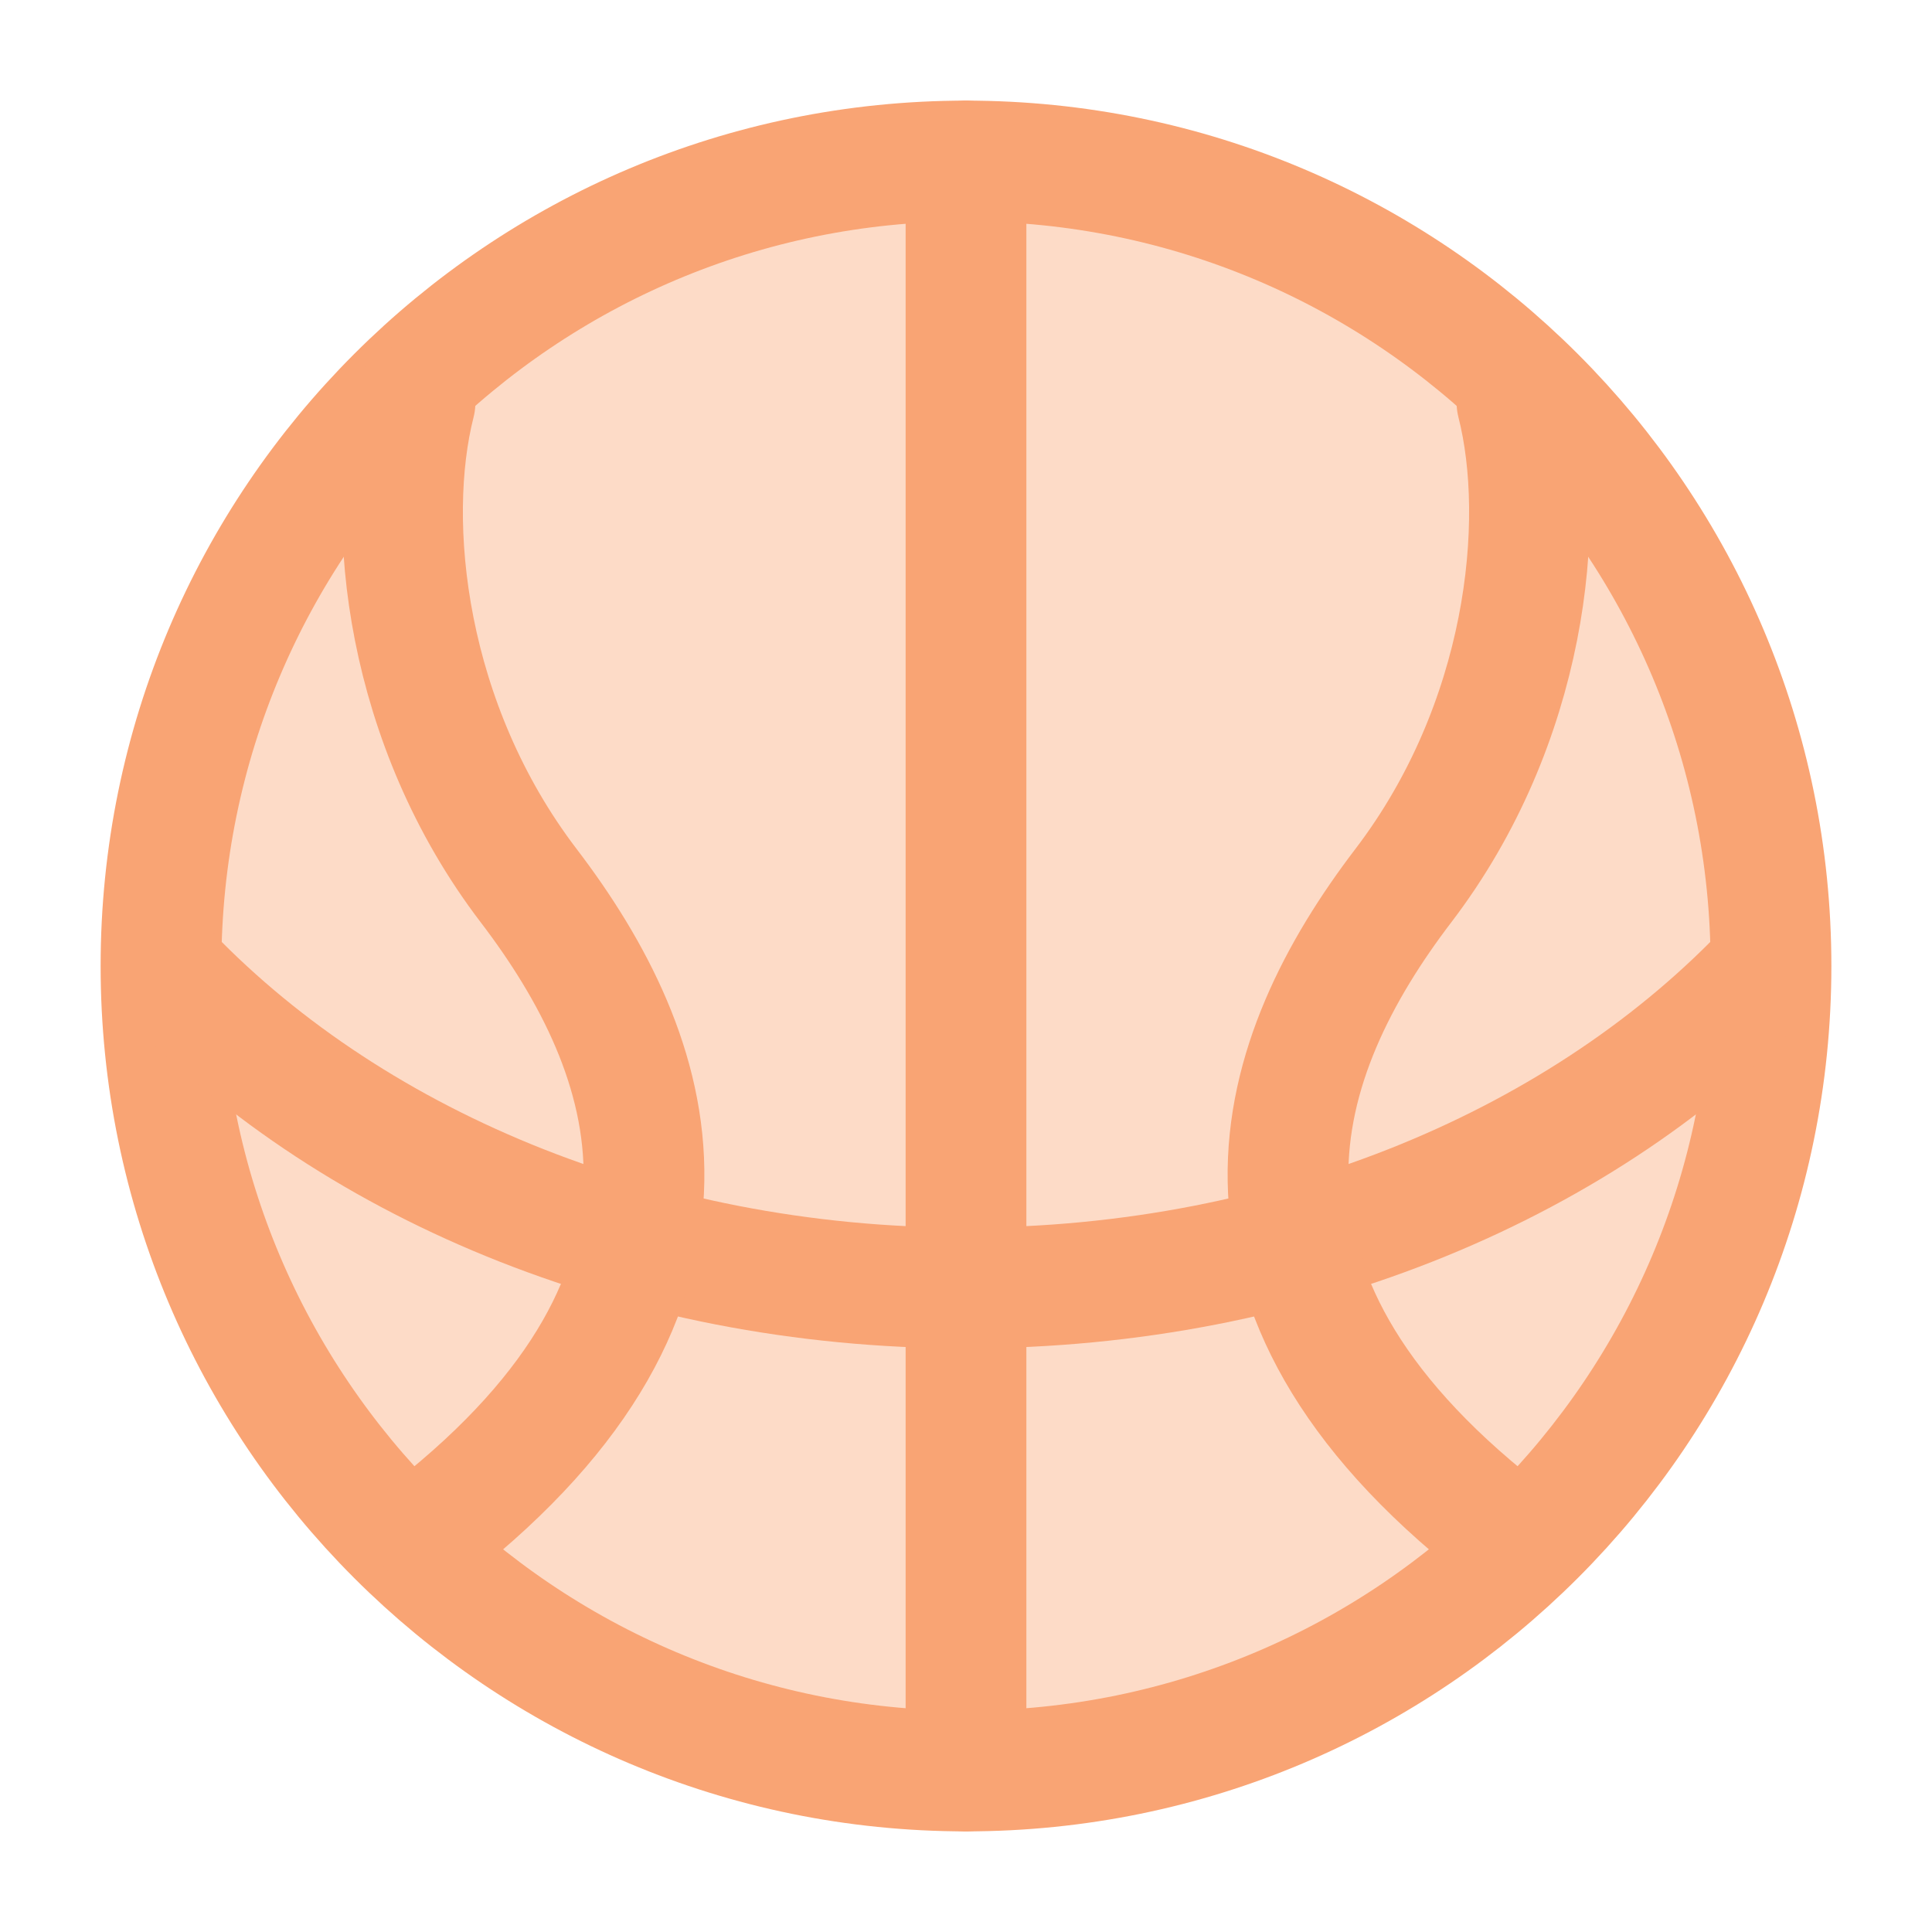
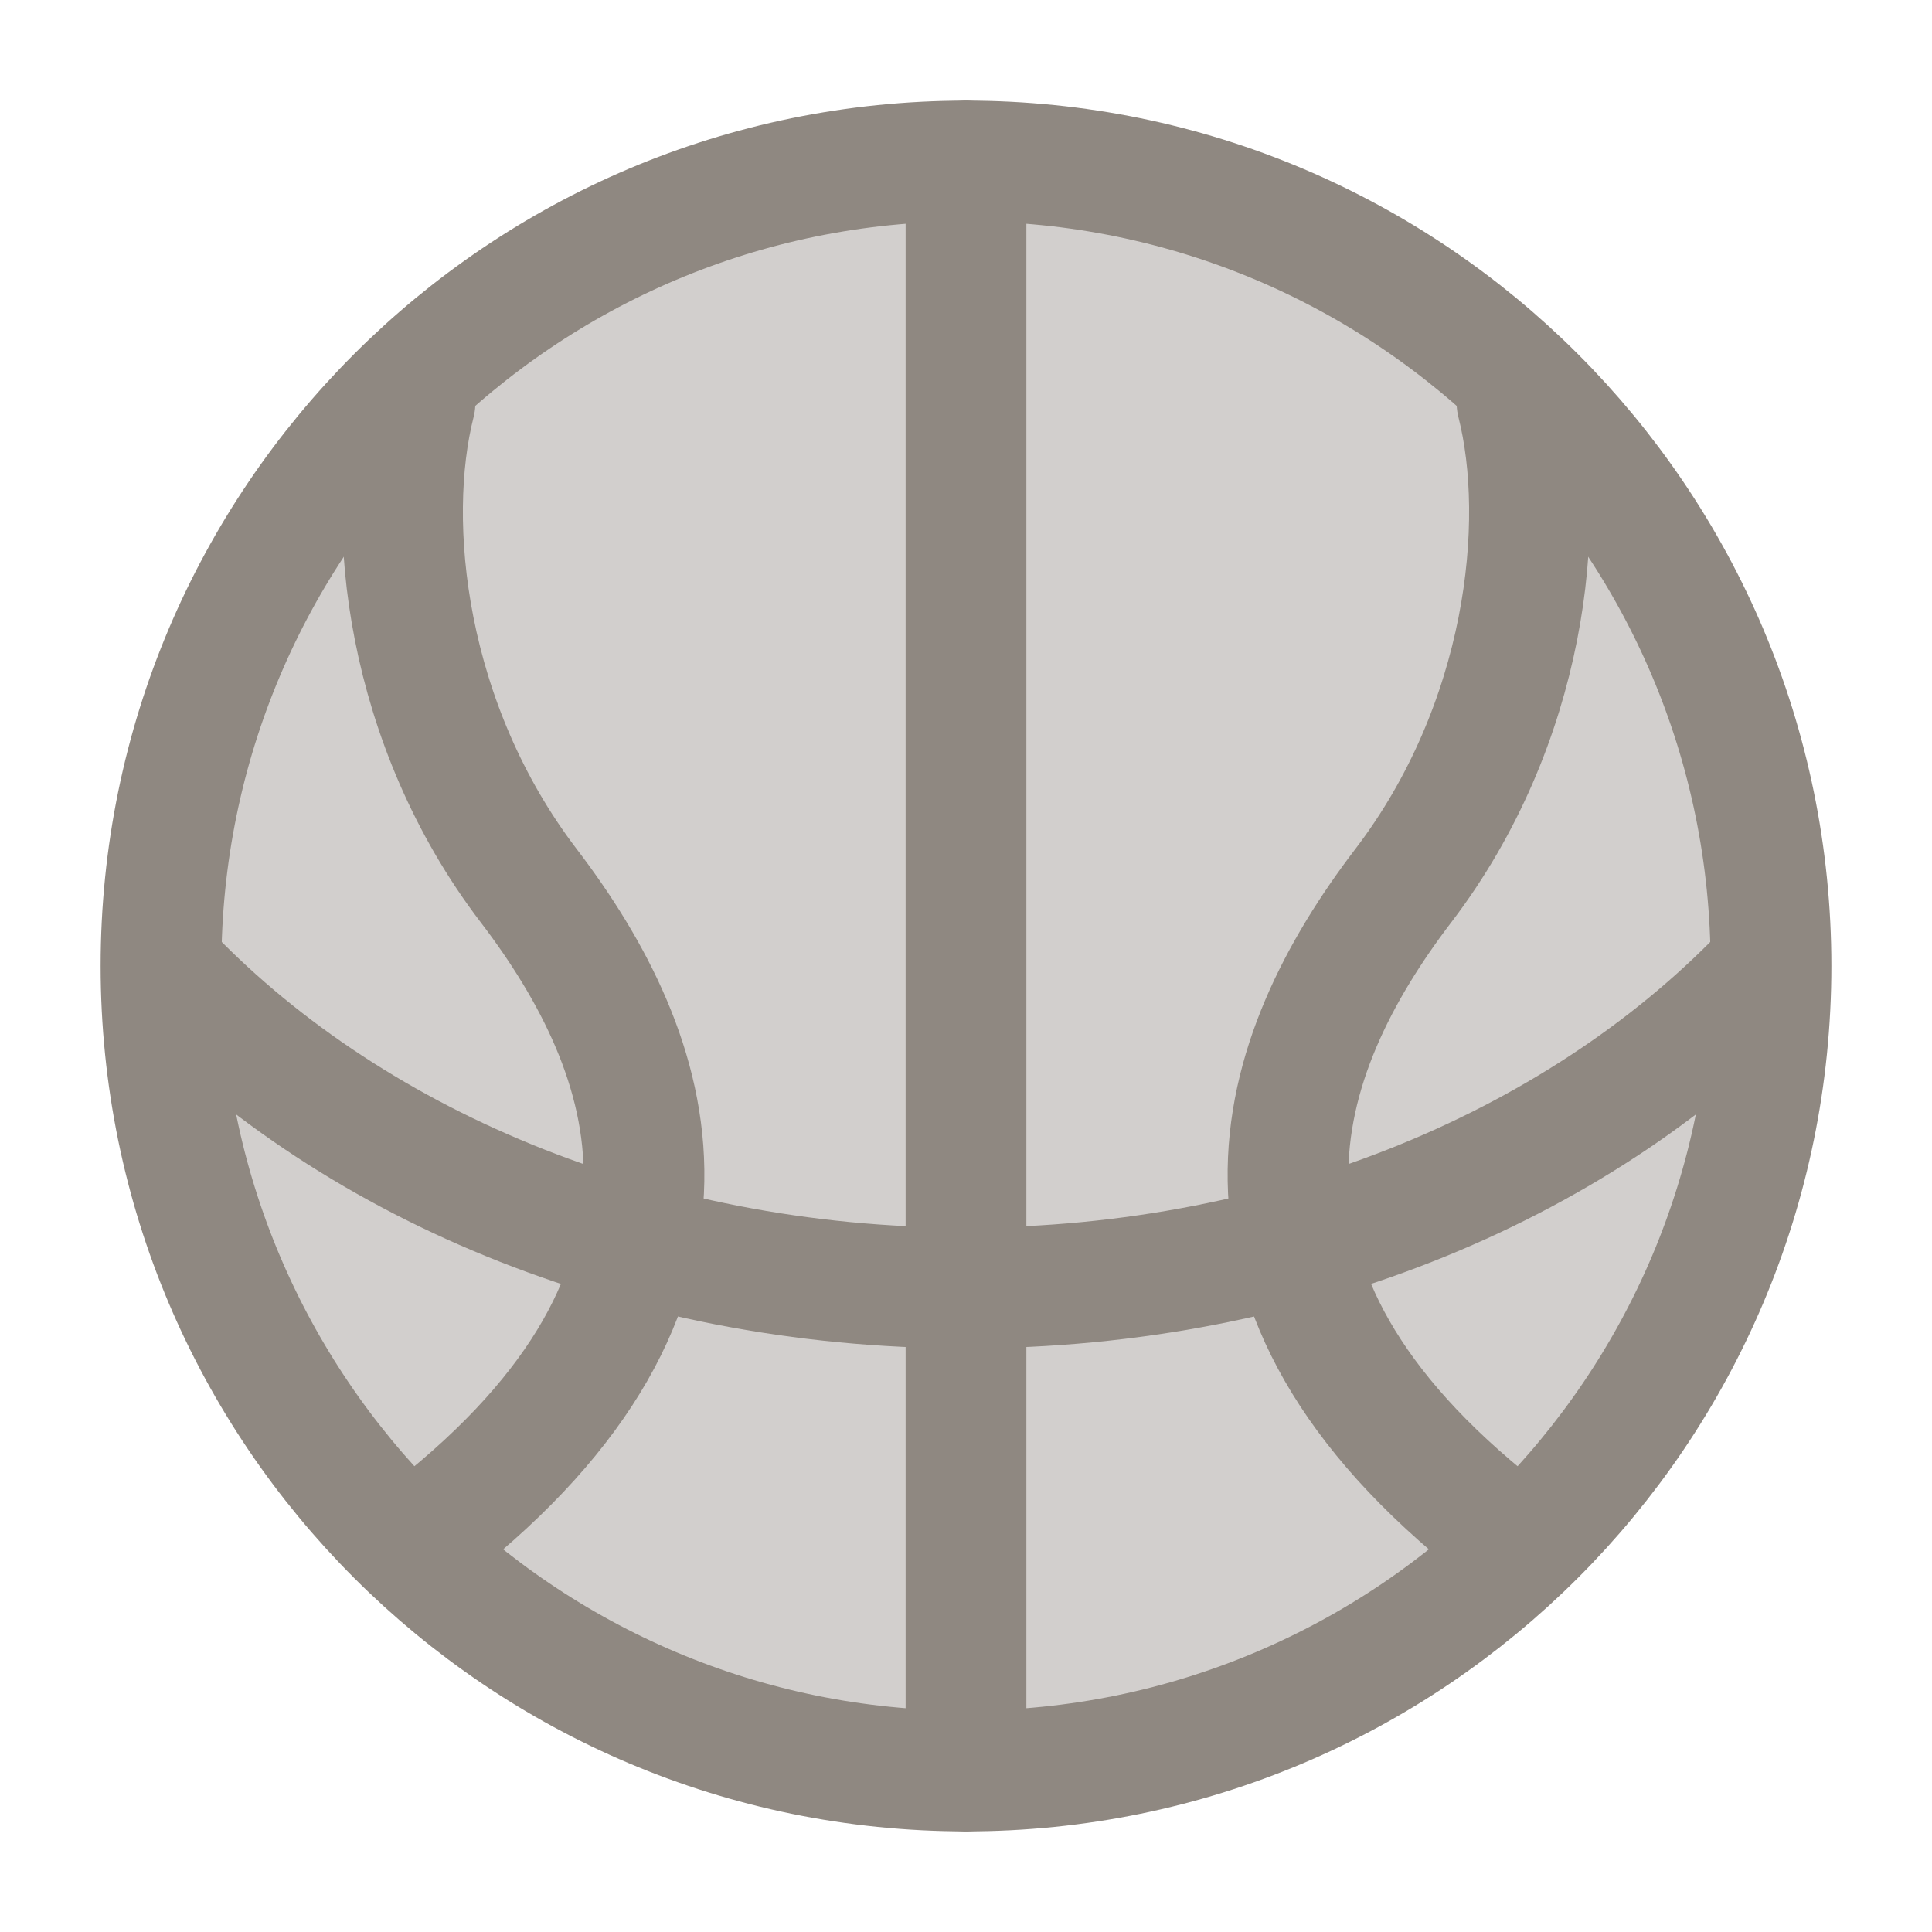
<svg xmlns="http://www.w3.org/2000/svg" width="48" height="48" viewBox="0 0 48 48" fill="none">
-   <path opacity="0.4" d="M44 24C44 35.046 35.046 44 24 44C12.954 44 4 35.046 4 24C4 12.954 12.954 4 24 4C35.046 4 44 12.954 44 24Z" fill="#F9A474" />
-   <path d="M44 24C44 35.046 35.046 44 24 44C12.954 44 4 35.046 4 24C4 12.954 12.954 4 24 4C35.046 4 44 12.954 44 24Z" stroke="#F9A474" stroke-width="3" />
-   <path d="M4 24C8.561 28.858 15.822 32 24 32C32.178 32 39.439 28.858 44 24" stroke="#F9A474" stroke-width="3" />
-   <path d="M24 4V44" stroke="#F9A474" stroke-width="3" stroke-linecap="round" stroke-linejoin="round" />
-   <path d="M10.311 10C9.548 13 10.08 18 13.132 22C16.342 26.206 18.365 32 10.739 38" stroke="#F9A474" stroke-width="3" stroke-linecap="round" stroke-linejoin="round" />
-   <path d="M37.689 10C38.452 13 37.92 18 34.868 22C31.658 26.206 29.635 32 37.261 38" stroke="#F9A474" stroke-width="3" stroke-linecap="round" stroke-linejoin="round" />
+   <path opacity="0.4" d="M44 24C44 35.046 35.046 44 24 44C12.954 44 4 35.046 4 24C4 12.954 12.954 4 24 4C35.046 4 44 12.954 44 24Z" fill="#8F8881" />
+   <path d="M44 24C44 35.046 35.046 44 24 44C12.954 44 4 35.046 4 24C4 12.954 12.954 4 24 4C35.046 4 44 12.954 44 24Z" stroke="#8F8881" stroke-width="3" />
+   <path d="M4 24C8.561 28.858 15.822 32 24 32C32.178 32 39.439 28.858 44 24" stroke="#8F8881" stroke-width="3" />
+   <path d="M24 4V44" stroke="#8F8881" stroke-width="3" stroke-linecap="round" stroke-linejoin="round" />
+   <path d="M10.311 10C9.548 13 10.08 18 13.132 22C16.342 26.206 18.365 32 10.739 38" stroke="#8F8881" stroke-width="3" stroke-linecap="round" stroke-linejoin="round" />
+   <path d="M37.689 10C38.452 13 37.92 18 34.868 22C31.658 26.206 29.635 32 37.261 38" stroke="#8F8881" stroke-width="3" stroke-linecap="round" stroke-linejoin="round" />
</svg>
